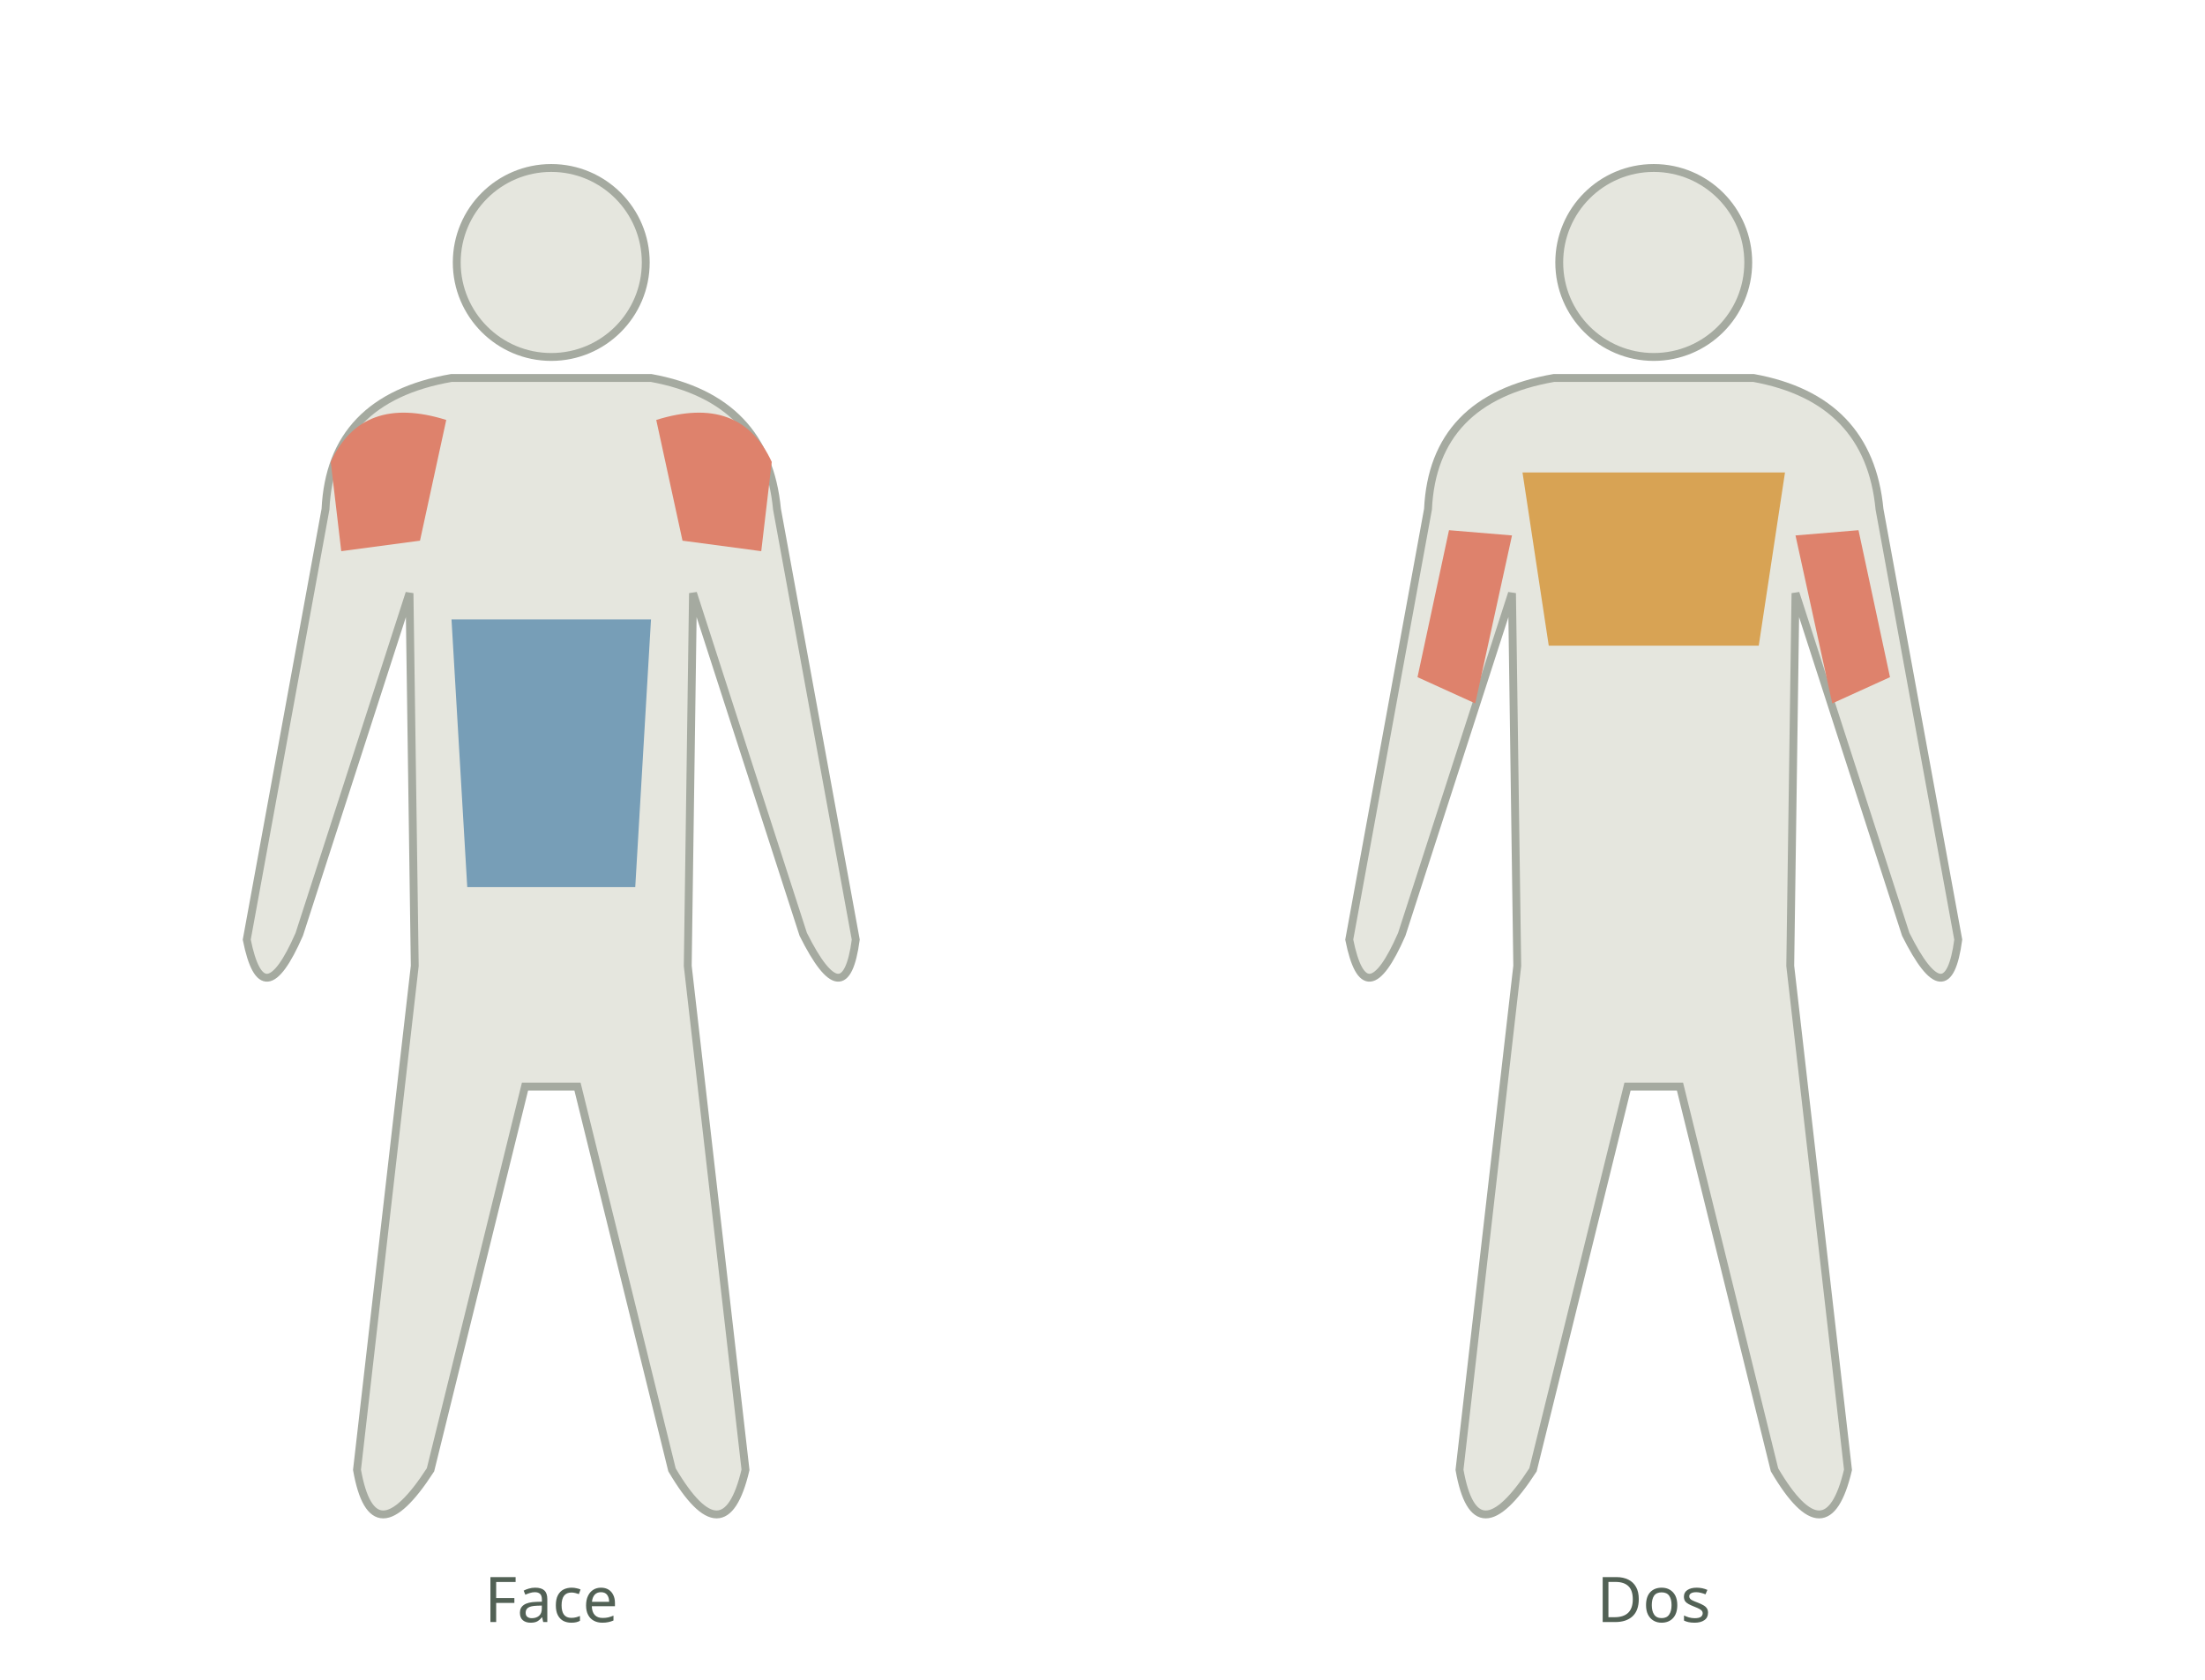
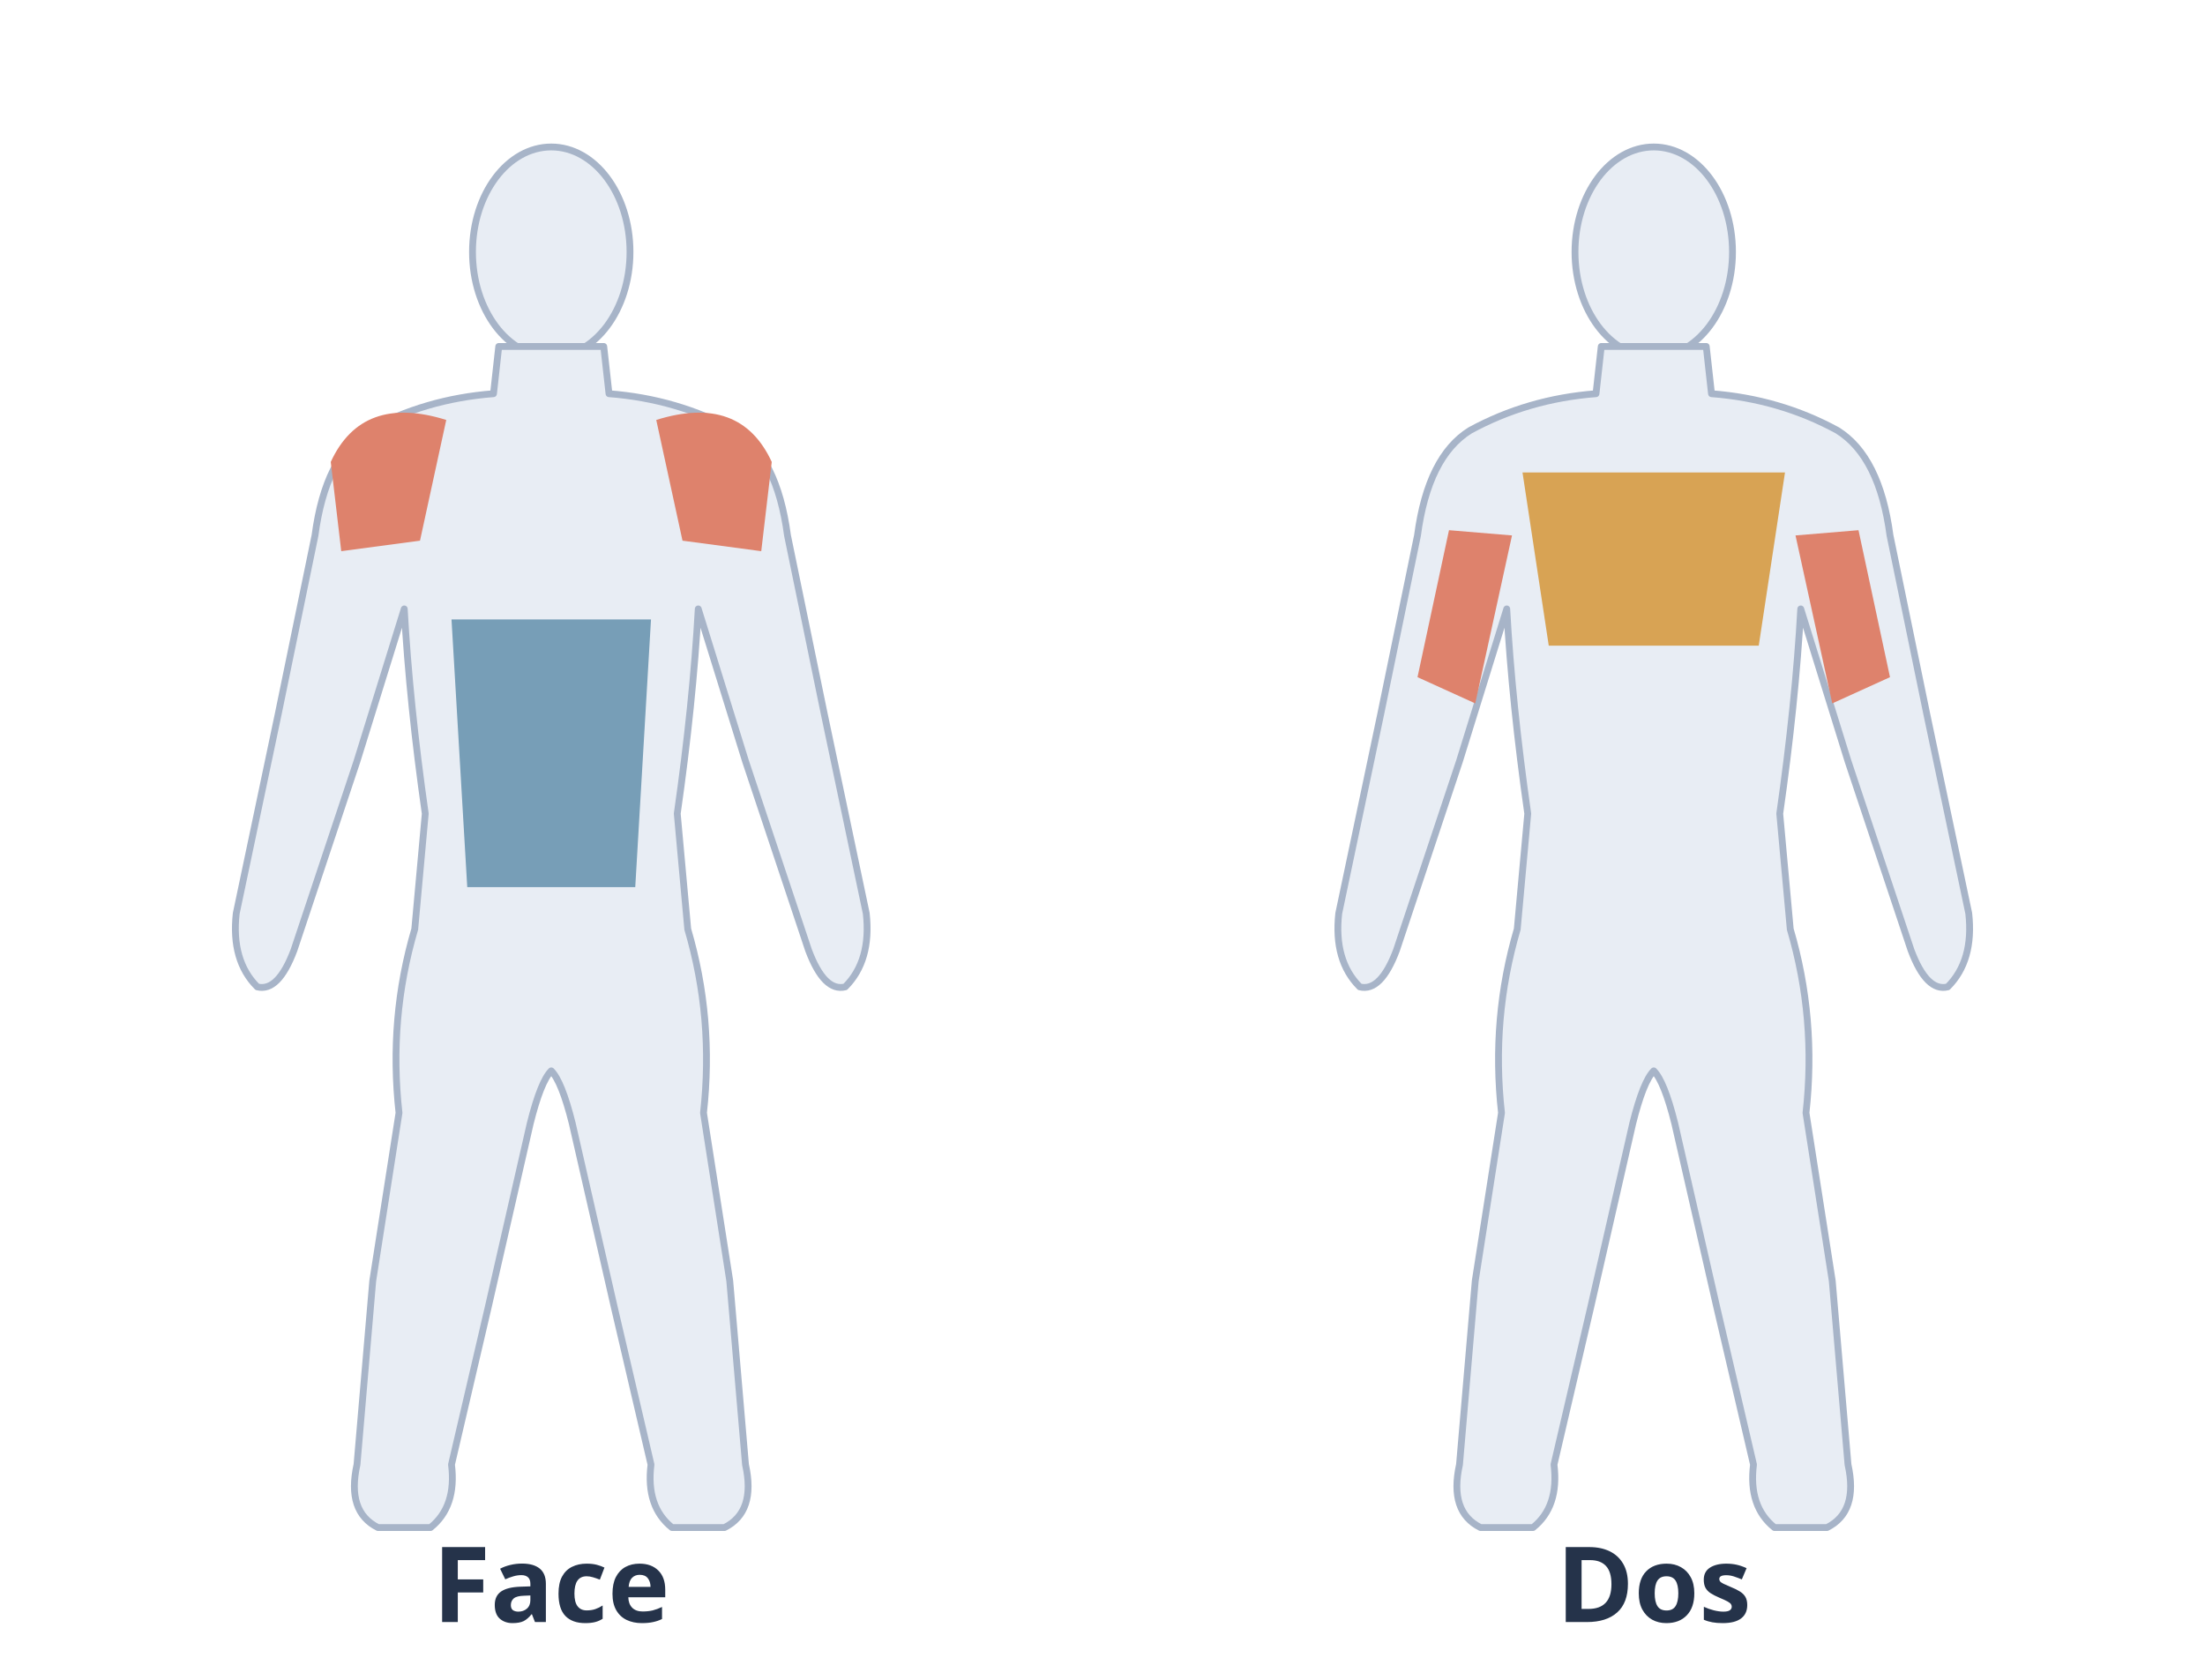
<svg xmlns="http://www.w3.org/2000/svg" viewBox="0 0 420 320" role="img" aria-label="Muscles : shoulders, triceps. Carte provisoire.">
  <g transform="translate(5 15)">
-     <g fill="#E5E6DE" stroke="#a5aaa0" stroke-width="1.5">
-       <circle cx="100" cy="35" r="18" />
-       <path d="M81 57 Q58 61 57 82 L42 164 Q45 179 52 163 L73 98 L74 169 L63 265 Q66 282 77 265 L95 192 L105 192 L123 265 Q133 282 137 265 L126 169 L127 98 L148 163 Q156 179 158 164 L143 82 Q141 61 119 57Z" />
+     <g fill="#E8EDF4" stroke="#a7b4c8" stroke-width="1.3" stroke-linejoin="round">
+       <ellipse cx="100" cy="33" rx="15" ry="20" />
+       <path d="M90 51 L89 60 Q76 61 65 67 Q57 72 55 87 L48 121 L40 159 Q39 168 44 173 Q48 174 51 166 L63 130 L72 101 Q73 119 76 140 L74 162 Q69 179 71 197 L66 229 L63 264 Q61 273 67 276 L77 276 Q82 272 81 264 L88 234 L96 199 Q98 191 100 189 Q102 191 104 199 L112 234 L119 264 Q118 272 123 276 L133 276 Q139 273 137 264 L134 229 L129 197 Q131 179 126 162 L124 140 Q127 119 128 101 L137 130 L149 166 Q152 174 156 173 Q161 168 160 159 L152 121 L145 87 Q143 72 135 67 Q124 61 111 60 L110 51Z" />
    </g>
    <path data-zone="shoulders" data-role="primary" d="M58 73 Q64 60 80 65 L75 88 L60 90Z M120 65 Q136 60 142 73 L140 90 L125 88Z" fill="#DE826C" />
    <path data-zone="core" data-role="stabilizers" d="M81 103 L119 103 L116 154 L84 154Z" fill="#779EB7" />
  </g>
  <g transform="translate(215 15)">
-     <g fill="#E5E6DE" stroke="#a5aaa0" stroke-width="1.5">
-       <circle cx="100" cy="35" r="18" />
-       <path d="M81 57 Q58 61 57 82 L42 164 Q45 179 52 163 L73 98 L74 169 L63 265 Q66 282 77 265 L95 192 L105 192 L123 265 Q133 282 137 265 L126 169 L127 98 L148 163 Q156 179 158 164 L143 82 Q141 61 119 57Z" />
+     <g fill="#E8EDF4" stroke="#a7b4c8" stroke-width="1.3" stroke-linejoin="round">
+       <ellipse cx="100" cy="33" rx="15" ry="20" />
+       <path d="M90 51 L89 60 Q76 61 65 67 Q57 72 55 87 L48 121 L40 159 Q39 168 44 173 Q48 174 51 166 L63 130 L72 101 Q73 119 76 140 L74 162 Q69 179 71 197 L66 229 L63 264 Q61 273 67 276 L77 276 Q82 272 81 264 L88 234 L96 199 Q98 191 100 189 Q102 191 104 199 L112 234 L119 264 Q118 272 123 276 L133 276 Q139 273 137 264 L134 229 L129 197 Q131 179 126 162 L124 140 Q127 119 128 101 L137 130 L149 166 Q152 174 156 173 Q161 168 160 159 L152 121 L145 87 Q143 72 135 67 Q124 61 111 60 L110 51Z" />
    </g>
    <path data-zone="triceps" data-role="primary" d="M61 86 L73 87 L66 119 L55 114Z M127 87 L139 86 L145 114 L134 119Z" fill="#DE826C" />
    <path data-zone="upper_back" data-role="secondary" d="M75 75 L125 75 L120 108 L80 108Z" fill="#D8A354" />
  </g>
-   <text x="105" y="309" text-anchor="middle" font-family="sans-serif" font-size="12" fill="#526155">Face</text>
-   <text x="315" y="309" text-anchor="middle" font-family="sans-serif" font-size="12" fill="#526155">Dos</text>
+   <text x="105" y="309" text-anchor="middle" font-family="sans-serif" font-size="20" font-weight="700" fill="#25334a">Face</text>
+   <text x="315" y="309" text-anchor="middle" font-family="sans-serif" font-size="20" font-weight="700" fill="#25334a">Dos</text>
</svg>
